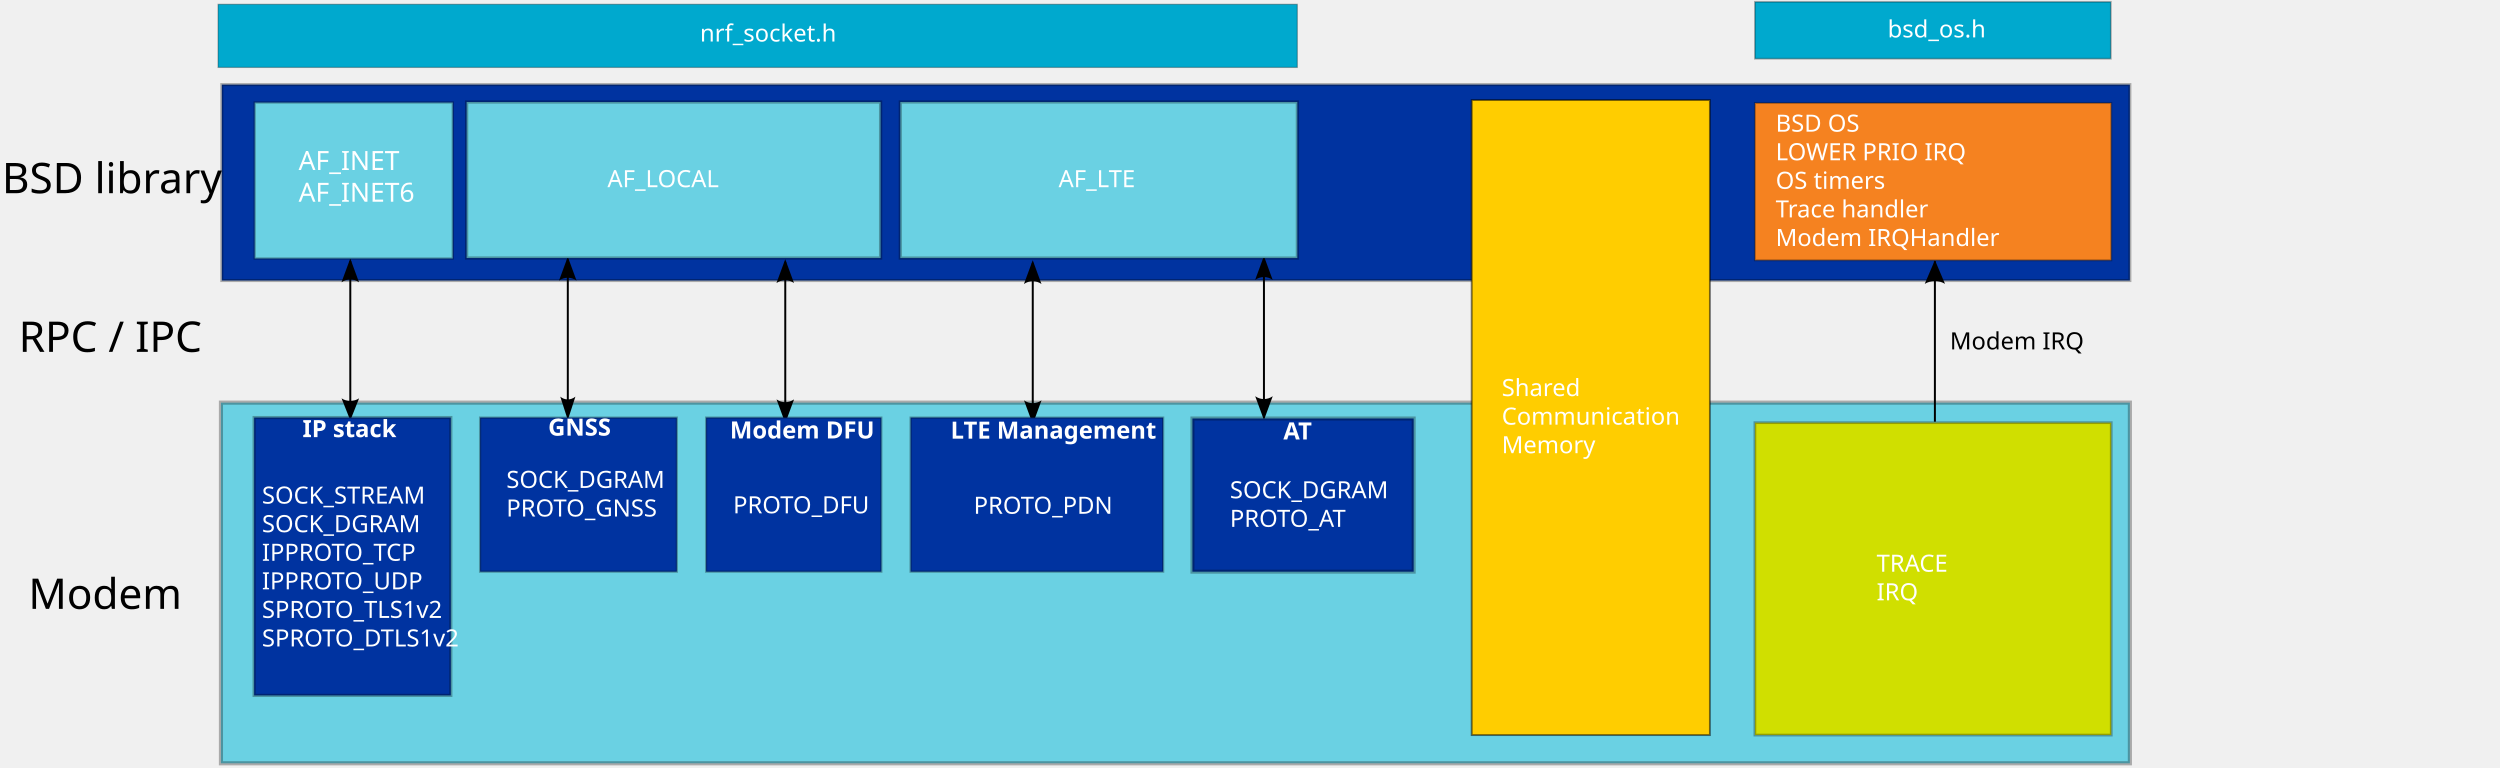
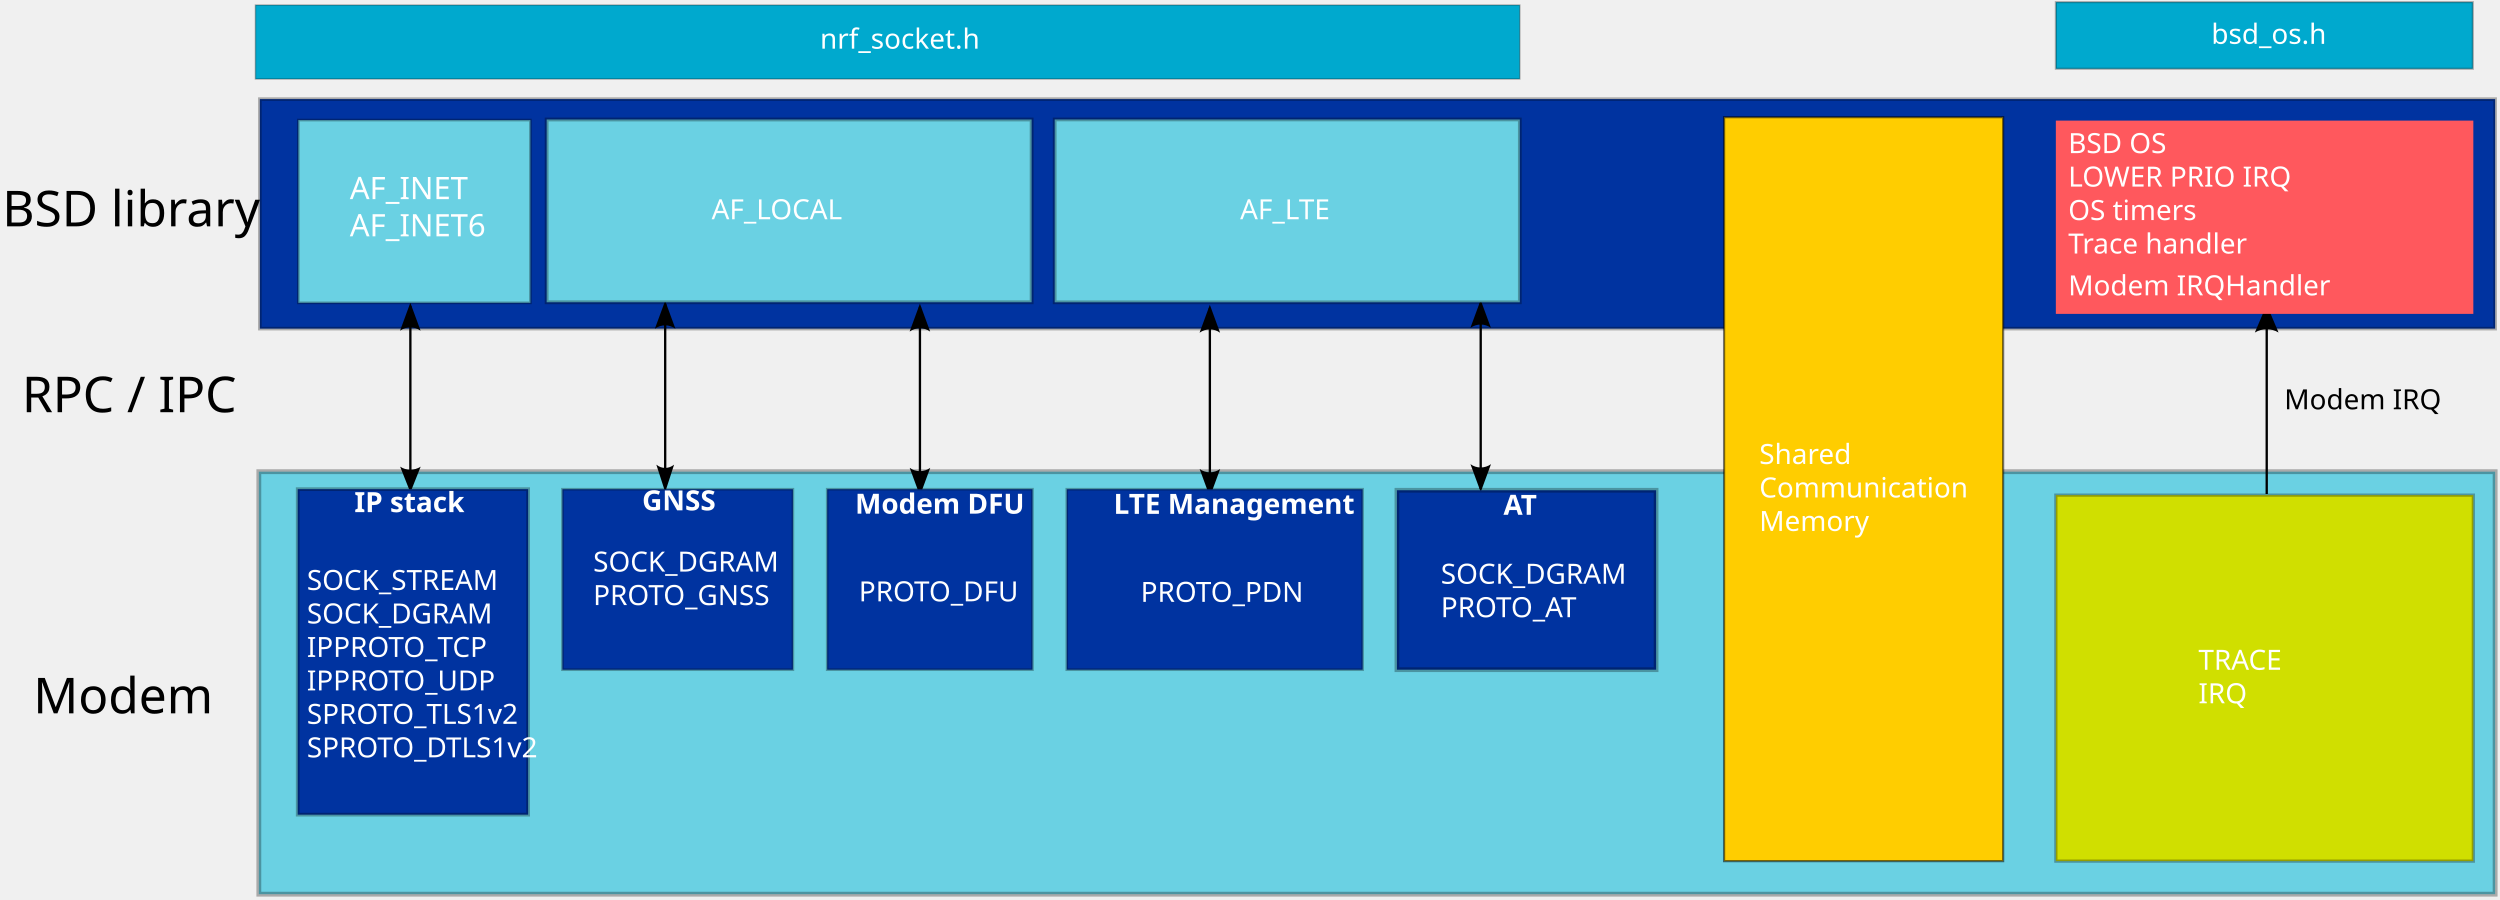
- <svg xmlns="http://www.w3.org/2000/svg" width="13.124in" height="4.029in" viewBox="0 0 944.939 290.066" xml:space="preserve" color-interpolation-filters="sRGB" class="st28">
+ <svg xmlns="http://www.w3.org/2000/svg" width="11.203in" height="4.029in" viewBox="0 0 806.61 290.066" xml:space="preserve" color-interpolation-filters="sRGB" class="st28">
  <style type="text/css">
	
		.st1 {fill:#6ad1e3;stroke:#000000;stroke-linecap:butt;stroke-opacity:0.29;stroke-width:1.571}
		.st2 {fill:#0033a0;stroke:#000000;stroke-linecap:butt;stroke-opacity:0.29;stroke-width:1.162}
		.st3 {fill:none;stroke:none;stroke-linecap:butt;stroke-width:0.75}
		.st4 {fill:#000000;font-family:Calibri;font-size:1.333em}
		.st5 {fill:#00a9ce;stroke:#000000;stroke-linecap:butt;stroke-opacity:0.29;stroke-width:0.465}
		.st6 {fill:#000000;font-family:Calibri;font-size:0.75em}
		.st7 {fill:#ffffff;font-family:Calibri;font-size:0.75em}
		.st8 {fill:#00a9ce;stroke:#000000;stroke-linecap:butt;stroke-opacity:0.29;stroke-width:0.678}
		.st9 {fill:none;stroke:none;stroke-width:1}
		.st10 {fill:none}
		.st11 {stroke:#000000;stroke-linecap:butt;stroke-width:0.75}
		.st12 {fill:#000000;stroke:none;stroke-linecap:butt;stroke-width:0.516}
		.st13 {fill:none;stroke:none;stroke-width:1}
- 		.st14 {fill:#f58220;stroke:#000000;stroke-linecap:butt;stroke-opacity:0.29;stroke-width:0.747}
- 		.st15 {font-size:1em}
- 		.st16 {fill:#6ad1e3;stroke:#000000;stroke-linecap:butt;stroke-opacity:0.29;stroke-width:1.24}
- 		.st17 {fill:#6ad1e3;stroke:#000000;stroke-linecap:butt;stroke-opacity:0.29;stroke-width:0.868}
- 		.st18 {fill:#ffffff;font-family:Calibri;font-size:0.833em}
- 		.st19 {fill:#6ad1e3;stroke:#000000;stroke-linecap:butt;stroke-opacity:0.29;stroke-width:1.215}
- 		.st20 {fill:#d0df00;stroke:#000000;stroke-linecap:butt;stroke-opacity:0.29;stroke-width:1.051}
- 		.st21 {fill:#ffcd00;stroke:#000000;stroke-linecap:butt;stroke-opacity:0.53;stroke-width:0.717}
- 		.st22 {fill:#0033a0;stroke:#000000;stroke-linecap:butt;stroke-opacity:0.29;stroke-width:1.202}
- 		.st23 {fill:#ffffff;font-family:Calibri;font-size:0.75em;font-weight:bold}
- 		.st24 {fill:#0033a0;stroke:#000000;stroke-linecap:butt;stroke-opacity:0.29;stroke-width:0.841}
- 		.st25 {fill:#0033a0;stroke:#000000;stroke-linecap:butt;stroke-opacity:0.29;stroke-width:0.842}
- 		.st26 {fill:#0033a0;stroke:#000000;stroke-linecap:butt;stroke-opacity:0.29;stroke-width:0.844}
- 		.st27 {fill:#0033a0;stroke:#000000;stroke-linecap:butt;stroke-opacity:0.29;stroke-width:1.526}
+ 		.st14 {fill:#6ad1e3;stroke:#000000;stroke-linecap:butt;stroke-opacity:0.29;stroke-width:1.24}
+ 		.st15 {fill:#6ad1e3;stroke:#000000;stroke-linecap:butt;stroke-opacity:0.29;stroke-width:0.868}
+ 		.st16 {fill:#ffffff;font-family:Calibri;font-size:0.833em}
+ 		.st17 {font-size:1em}
+ 		.st18 {fill:#6ad1e3;stroke:#000000;stroke-linecap:butt;stroke-opacity:0.29;stroke-width:1.215}
+ 		.st19 {fill:#d0df00;stroke:#000000;stroke-linecap:butt;stroke-opacity:0.29;stroke-width:1.051}
+ 		.st20 {fill:#ffcd00;stroke:#000000;stroke-linecap:butt;stroke-opacity:0.53;stroke-width:0.717}
+ 		.st21 {fill:#0033a0;stroke:#000000;stroke-linecap:butt;stroke-opacity:0.29;stroke-width:1.202}
+ 		.st22 {fill:#ffffff;font-family:Calibri;font-size:0.75em;font-weight:bold}
+ 		.st23 {fill:#0033a0;stroke:#000000;stroke-linecap:butt;stroke-opacity:0.29;stroke-width:0.841}
+ 		.st24 {fill:#0033a0;stroke:#000000;stroke-linecap:butt;stroke-opacity:0.29;stroke-width:0.842}
+ 		.st25 {fill:#0033a0;stroke:#000000;stroke-linecap:butt;stroke-opacity:0.29;stroke-width:0.844}
+ 		.st26 {fill:#0033a0;stroke:#000000;stroke-linecap:butt;stroke-opacity:0.29;stroke-width:1.526}
+ 		.st27 {fill:#ff585d;stroke:none;stroke-linecap:round;stroke-linejoin:round;stroke-width:0.75}
		.st28 {fill:none;fill-rule:evenodd;font-size:12px;overflow:visible;stroke-linecap:square;stroke-miterlimit:3}
	
	</style>
  <g>
-     <g id="group252-1" transform="translate(0.75,-1.57095)">
-       <g id="shape3-2" transform="translate(82.7596,0)">
-         <rect x="0" y="153.744" width="721.529" height="136.322" class="st1" />
-       </g>
-       <g id="shape10-4" transform="translate(83.091,-182.474)">
-         <rect x="0" y="216.014" width="721.198" height="74.052" class="st2" />
-       </g>
-       <g id="shape26-6" transform="translate(10.0004,-53.8726)">
-         <rect x="0" y="271.509" width="53.029" height="18.557" class="st3" />
-         <text x="-0" y="285.58" class="st4">Modem</text>
-       </g>
-       <g id="shape27-9" transform="translate(81.6709,-263.019)">
-         <rect x="0" y="266.21" width="407.939" height="23.856" class="st5" />
-       </g>
-       <g id="shape30-11" transform="translate(736.257,-153.755)">
-         <rect x="0" y="279.266" width="48.127" height="10.8" class="st3" />
-         <text x="-0" y="287.37" class="st6">Modem IRQ</text>
-       </g>
-       <g id="shape31-14" transform="translate(263.822,-270.107)">
-         <rect x="0" y="279.266" width="55.527" height="10.8" class="st3" />
-         <text x="-0" y="287.37" class="st7">nrf_socket.h</text>
-       </g>
-       <g id="shape34-17" transform="translate(662.557,-266.316)">
-         <rect x="0" y="268.565" width="134.537" height="21.501" class="st8" />
-       </g>
-       <g id="group36-19" transform="translate(128.323,-129.597)">
-         <g id="group37-20" transform="translate(-9.99201E-15,-3.55275)">
-           <g id="group38-21" transform="translate(3.32999,0)">
-             <g id="shape39-22">
-               <path d="M0 233.4 C0 290.07 0 290.07 0 290.07 L0 233.4 Z" class="st9" />
-             </g>
-             <g id="shape40-24">
-               <path d="M0 233.4 C0 290.07 0 290.07 0 290.07 L0 233.4 Z" class="st10" />
-               <path d="M0 233.4 C0 290.07 0 290.07 0 290.07" class="st11" />
-             </g>
-           </g>
-           <g id="shape41-27" transform="translate(2.19824E-14,-48.66)">
-             <path d="M0 290.07 L3.32 281.06 L6.63 290.07 C4.67 288.63 2 288.64 0 290.07 Z" class="st12" />
-           </g>
-         </g>
-         <g id="group42-29" transform="translate(290.086,281.716) rotate(90)">
-           <g id="shape43-30" transform="translate(8.35003,573.502) rotate(180)">
-             <path d="M8.35 290.07 L0 286.75 L8.35 283.44 C7.02 285.4 7.03 288.07 8.35 290.07 Z" class="st12" />
-           </g>
-         </g>
-       </g>
-       <g id="group44-32" transform="translate(210.538,-129.739)">
-         <g id="group45-33" transform="translate(2.44804E-14,-7.28073)">
-           <g id="group46-34" transform="translate(3.32999,1.13687E-13)">
-             <g id="shape47-35">
-               <path d="M0 236.62 C0 290.07 0 290.07 0 290.07 L0 236.62 Z" class="st9" />
-             </g>
-             <g id="shape48-37">
-               <path d="M0 236.62 C0 290.07 0 290.07 0 290.07 L0 236.62 Z" class="st10" />
-               <path d="M0 236.62 C0 290.07 0 290.07 0 290.07" class="st11" />
-             </g>
-           </g>
-           <g id="shape49-40" transform="translate(2.44804E-14,-45.43)">
-             <path d="M0 290.07 L3.32 281.06 L6.63 290.07 C4.67 288.63 2 288.64 0 290.07 Z" class="st12" />
-           </g>
-         </g>
-         <g id="group50-42" transform="translate(290.536,281.216) rotate(90)">
-           <g id="shape51-43" transform="translate(8.85004,574.402) rotate(180)">
-             <path d="M8.85 290.07 L0 287.2 L8.85 284.34 C7.44 286.03 7.44 288.34 8.85 290.07 Z" class="st12" />
-           </g>
-         </g>
-       </g>
-       <g id="group52-45" transform="translate(292.733,-128.548)">
-         <g id="group53-46" transform="translate(-9.99201E-15,-0.993809)">
-           <g id="group54-47" transform="translate(3.32999,-4.54747E-13)">
-             <g id="shape55-48">
-               <path d="M0 230.07 L0 290.07 L0 230.07 Z" class="st9" />
-             </g>
-             <g id="shape56-50">
-               <path d="M0 230.07 L0 290.07 L0 230.07 Z" class="st10" />
-               <path d="M0 230.07 L0 290.07" class="st11" />
-             </g>
-           </g>
-           <g id="shape57-53" transform="translate(2.19824E-14,-51.98)">
-             <path d="M0 290.07 L3.32 281.05 L6.63 290.07 C4.67 288.63 2 288.63 0 290.07 Z" class="st12" />
-           </g>
-         </g>
-         <g id="group58-55" transform="translate(290.086,281.056) rotate(90)">
-           <g id="shape59-56" transform="translate(9.01004,573.502) rotate(180)">
-             <path d="M9.01 290.07 L0 286.75 L9.01 283.44 C7.57 285.4 7.58 288.07 9.01 290.07 Z" class="st12" />
-           </g>
-         </g>
-       </g>
-       <g id="group60-58" transform="translate(386.276,-128.18)">
-         <g id="group61-59" transform="translate(-9.99201E-15,-0.993809)">
-           <g id="group62-60" transform="translate(3.32999,-4.54747E-13)">
-             <g id="shape63-61">
-               <path d="M0 230.07 L0 290.07 L0 230.07 Z" class="st9" />
-             </g>
-             <g id="shape64-63">
-               <path d="M0 230.07 L0 290.07 L0 230.07 Z" class="st10" />
-               <path d="M0 230.07 L0 290.07" class="st11" />
-             </g>
-           </g>
-           <g id="shape65-66" transform="translate(2.19824E-14,-51.98)">
-             <path d="M0 290.07 L3.32 281.05 L6.63 290.07 C4.67 288.63 2 288.63 0 290.07 Z" class="st12" />
-           </g>
-         </g>
-         <g id="group66-68" transform="translate(290.086,281.056) rotate(90)">
-           <g id="shape67-69" transform="translate(9.01004,573.502) rotate(180)">
-             <path d="M9.01 290.07 L0 286.75 L9.01 283.44 C7.57 285.4 7.58 288.07 9.01 290.07 Z" class="st12" />
-           </g>
-         </g>
-       </g>
-       <g id="group68-71" transform="translate(473.66,-129.739)">
-         <g id="group69-72" transform="translate(-9.99201E-15,-0.993809)">
-           <g id="group70-73" transform="translate(3.32999,-4.54747E-13)">
-             <g id="shape71-74">
-               <path d="M0 230.07 L0 290.07 L0 230.07 Z" class="st9" />
-             </g>
-             <g id="shape72-76">
-               <path d="M0 230.07 L0 290.07 L0 230.07 Z" class="st10" />
-               <path d="M0 230.07 L0 290.07" class="st11" />
-             </g>
-           </g>
-           <g id="shape73-79" transform="translate(2.19824E-14,-51.98)">
-             <path d="M0 290.07 L3.32 281.05 L6.63 290.07 C4.67 288.63 2 288.63 0 290.07 Z" class="st12" />
-           </g>
-         </g>
-         <g id="group74-81" transform="translate(290.086,281.056) rotate(90)">
-           <g id="shape75-82" transform="translate(9.01004,573.502) rotate(180)">
-             <path d="M9.01 290.07 L0 286.75 L9.01 283.44 C7.57 285.4 7.58 288.07 9.01 290.07 Z" class="st12" />
-           </g>
-         </g>
-       </g>
-       <g id="group76-84" transform="translate(727.273,-129.122)">
-         <g id="group77-85" transform="translate(3.31999,-3.41061E-13)">
-           <g id="shape78-86">
-             <path d="M0 290.07 L0 229.41 L0 290.07 Z" class="st13" />
-           </g>
-           <g id="group79-88">
-             <g id="shape80-89">
-               <path d="M0 290.07 L0 229.41 L0 290.07 Z" class="st9" />
-             </g>
-             <g id="shape81-91">
-               <path d="M0 290.07 L0 229.41 L0 290.07 Z" class="st10" />
-               <path d="M0 290.07 L0 229.41" class="st11" />
-             </g>
-           </g>
-         </g>
-         <g id="group82-94" transform="translate(-282.921,237.98) rotate(-90)">
-           <g id="shape83-95" transform="translate(9.01004,572.473) rotate(180)">
-             <path d="M9.01 290.07 L0 286.23 L9.01 282.41 C7.57 284.67 7.58 287.76 9.01 290.07 Z" class="st12" />
-           </g>
-         </g>
-       </g>
-       <g id="group152-97" transform="translate(662.557,-190.127)">
-         <g id="shape153-98">
-           <rect x="0" y="230.598" width="134.699" height="59.468" class="st14" />
-         </g>
-         <g id="shape154-100" transform="translate(7.86849,-2.77462)">
-           <rect x="0" y="236.208" width="116.856" height="53.858" class="st3" />
-           <text x="-0.01" y="244.24" class="st7">BSD OS <tspan x="-0.01" dy="1.2em" class="st15">LOWER PRIO IRQ </tspan>
-             <tspan x="-0.01" dy="1.2em" class="st15">OS timers </tspan>
-             <tspan x="-0.01" dy="1.2em" class="st15">Trace handler </tspan>
-             <tspan x="-0.01" dy="1.2em" class="st15">Modem IRQHandler</tspan>
-           </text>
-         </g>
-       </g>
-       <g id="group245-107" transform="translate(0,-10.6649)">
-         <g id="group143-108" transform="translate(175.624,-180.312)">
-           <g id="shape144-109">
-             <rect x="0" y="231.092" width="156.474" height="58.974" class="st16" />
-           </g>
-           <g id="shape145-111" transform="translate(53.2171,-24.085)">
-             <rect x="0" y="279.266" width="50.04" height="10.8" class="st3" />
-             <text x="-0" y="287.37" class="st7">AF_LOCAL</text>
-           </g>
-         </g>
-         <g id="group146-114" transform="translate(95.5041,-180.126)">
-           <g id="shape147-115">
-             <rect x="0" y="231.092" width="74.882" height="58.974" class="st17" />
-           </g>
-           <g id="shape148-117" transform="translate(16.6039,-13.4494)">
-             <rect x="0" y="256.05" width="41.674" height="34.016" class="st3" />
-             <text x="-0" y="270.05" class="st18">AF_INET <tspan x="-0" dy="1.2em" class="st15">AF_INET6</tspan>
-             </text>
-           </g>
-         </g>
-         <g id="group149-121" transform="translate(339.539,-180.299)">
-           <g id="shape150-122">
-             <rect x="0" y="231.067" width="150.071" height="58.999" class="st19" />
-           </g>
-           <g id="shape151-124" transform="translate(59.8304,-24.0985)">
-             <rect x="0" y="279.266" width="30.41" height="10.8" class="st3" />
-             <text x="-0.01" y="287.37" class="st7">AF_LTE</text>
-           </g>
-         </g>
-         <g id="group158-127" transform="translate(662.557,-5.68434E-14)">
-           <g id="shape159-128">
-             <rect x="0" y="171.975" width="134.699" height="118.091" class="st20" />
-           </g>
-           <g id="shape160-130" transform="translate(46.0027,-45.6562)">
-             <rect x="0" y="263.287" width="42.694" height="26.779" class="st3" />
-             <text x="-0" y="273.98" class="st7">TRACE <tspan x="-0" dy="1.2em" class="st15">IRQ</tspan>
-             </text>
-           </g>
-         </g>
-         <g id="group161-134" transform="translate(555.516,-3.97904E-13)">
-           <g id="shape162-135">
-             <rect x="0" y="50.033" width="90.033" height="240.033" class="st21" />
-           </g>
-           <g id="shape163-137" transform="translate(11.3483,-83.397)">
-             <rect x="0" y="216.82" width="67.336" height="73.246" class="st3" />
-             <text x="-0" y="245.33" class="st7">Shared <tspan x="-0" dy="1.2em" class="st15">Communication </tspan>
-               <tspan x="-0" dy="1.2em" class="st15">Memory</tspan>
-             </text>
-           </g>
-         </g>
-         <g id="shape170-142" transform="translate(4.79616E-14,-194.548)">
-           <rect x="0" y="259.949" width="72.95" height="30.117" class="st3" />
-           <text x="-0" y="279.8" class="st4">BSD library</text>
-         </g>
-         <g id="group219-145" transform="translate(95.3041,-14.9927)">
-           <g id="shape4-146">
-             <rect x="0" y="185.042" width="74.347" height="105.024" class="st22" />
-           </g>
-           <g id="shape6-148" transform="translate(18.2778,-95.6013)">
-             <rect x="0" y="280.644" width="37.792" height="9.422" class="st3" />
-             <text x="-0" y="288.05" class="st23">IP stack</text>
-           </g>
-           <g id="shape19-151" transform="translate(2.95148,-6.62423)">
-             <rect x="0" y="206.913" width="68.445" height="83.153" class="st3" />
-             <text x="-0" y="224.2" class="st7">SOCK_STREAM <tspan x="-0" dy="1.2em" class="st15">SOCK_DGRAM </tspan>
-               <tspan x="-0" dy="1.2em" class="st15">IPPROTO_TCP </tspan>
-               <tspan x="-0" dy="1.2em" class="st15">IPPROTO_UDP </tspan>
-               <tspan x="-0" dy="1.2em" class="st15">SPROTO_TLS1v2 </tspan>
-               <tspan x="-0" dy="1.2em" class="st15">SPROTO_DTLS1v2</tspan>
-             </text>
-           </g>
-         </g>
-         <g id="group221-159" transform="translate(180.708,-61.7643)">
-           <g id="shape5-160">
-             <rect x="0" y="231.83" width="74.373" height="58.236" class="st24" />
-           </g>
-           <g id="shape7-162" transform="translate(25.7317,-49.9916)">
-             <rect x="0" y="281.822" width="22.91" height="8.244" class="st3" />
-             <text x="-0.01" y="288.64" class="st23">GNSS</text>
-           </g>
-           <g id="shape23-165" transform="translate(9.92414,-19.1794)">
-             <rect x="0" y="270.523" width="54.525" height="19.543" class="st3" />
-             <text x="-0" y="277.59" class="st7">SOCK_DGRAM <tspan x="-0" dy="1.2em" class="st15">PROTO_GNSS</tspan>
-             </text>
-           </g>
-         </g>
-         <g id="group222-169" transform="translate(266.137,-61.7643)">
-           <g id="shape11-170">
-             <rect x="0" y="231.825" width="66.24" height="58.24" class="st25" />
-           </g>
-           <g id="shape12-172" transform="translate(8.99479,-47.8342)">
-             <rect x="0" y="279.66" width="48.25" height="10.406" class="st3" />
-             <text x="-0" y="287.56" class="st23">Modem DFU</text>
-           </g>
-           <g id="shape100-175" transform="translate(10.2078,-19.5482)">
-             <rect x="0" y="279.66" width="45.824" height="10.406" class="st3" />
-             <text x="-0" y="287.56" class="st7">PROTO_DFU</text>
-           </g>
-         </g>
-         <g id="group223-178" transform="translate(343.433,-61.7643)">
-           <g id="shape8-179">
-             <rect x="0" y="231.83" width="95.469" height="58.236" class="st26" />
-           </g>
-           <g id="shape9-181" transform="translate(15.1004,-47.7366)">
-             <rect x="0" y="279.567" width="65.268" height="10.499" class="st3" />
-             <text x="-0" y="287.52" class="st23">LTE Management</text>
-           </g>
-           <g id="shape25-184" transform="translate(23.8351,-19.3381)">
-             <rect x="0" y="279.567" width="47.799" height="10.499" class="st3" />
-             <text x="-0" y="287.52" class="st7">PROTO_PDN</text>
-           </g>
-         </g>
-         <g id="group224-187" transform="translate(449.958,-61.7643)">
-           <g id="shape15-188">
-             <rect x="0" y="232.167" width="83.622" height="57.898" class="st27" />
-           </g>
-           <g id="shape16-190" transform="translate(34.3657,-47.4347)">
-             <rect x="0" y="279.602" width="14.891" height="10.464" class="st3" />
-             <text x="-0" y="287.53" class="st23">AT</text>
-           </g>
-           <g id="shape21-193" transform="translate(14.1732,-12.7722)">
-             <rect x="0" y="265.529" width="68.151" height="24.537" class="st3" />
-             <text x="-0.01" y="275.1" class="st7">SOCK_DGRAM <tspan x="-0.01" dy="1.2em" class="st15">PROTO_AT</tspan>
-             </text>
-           </g>
-         </g>
-         <g id="shape238-197" transform="translate(712.727,-261.002)">
-           <rect x="0" y="279.266" width="34.196" height="10.8" class="st3" />
-           <text x="-0" y="287.37" class="st7">bsd_os.h</text>
-         </g>
-         <g id="shape240-200" transform="translate(6.33612,-134.58)">
-           <rect x="0" y="259.949" width="62.362" height="30.117" class="st3" />
-           <text x="-0" y="279.8" class="st4">RPC / IPC</text>
-         </g>
-       </g>
+     <g id="shape3-1" transform="translate(83.5096,-1.57095)">
+       <rect x="0" y="153.744" width="721.529" height="136.322" class="st1" />
+     </g>
+     <g id="shape10-3" transform="translate(83.841,-184.045)">
+       <rect x="0" y="216.014" width="721.198" height="74.052" class="st2" />
+     </g>
+     <g id="shape26-5" transform="translate(10.7504,-55.4435)">
+       <rect x="0" y="271.509" width="53.029" height="18.557" class="st3" />
+       <text x="-0" y="285.58" class="st4">Modem</text>
+     </g>
+     <g id="shape27-8" transform="translate(82.4209,-264.59)">
+       <rect x="0" y="266.21" width="407.939" height="23.856" class="st5" />
+     </g>
+     <g id="shape30-10" transform="translate(737.007,-155.326)">
+       <rect x="0" y="279.266" width="48.127" height="10.8" class="st3" />
+       <text x="-0" y="287.37" class="st6">Modem IRQ</text>
+     </g>
+     <g id="shape31-13" transform="translate(264.572,-271.678)">
+       <rect x="0" y="279.266" width="55.527" height="10.8" class="st3" />
+       <text x="-0" y="287.37" class="st7">nrf_socket.h</text>
+     </g>
+     <g id="shape34-16" transform="translate(663.307,-267.887)">
+       <rect x="0" y="268.565" width="134.537" height="21.501" class="st8" />
+     </g>
+     <g id="group36-18" transform="translate(129.073,-131.168)">
+       <g id="group37-19" transform="translate(-9.99201E-15,-3.55275)">
+         <g id="group38-20" transform="translate(3.32999,0)">
+           <g id="shape39-21">
+             <path d="M0 233.4 C0 290.07 0 290.07 0 290.07 L0 233.4 Z" class="st9" />
+           </g>
+           <g id="shape40-23">
+             <path d="M0 233.4 C0 290.07 0 290.07 0 290.07 L0 233.4 Z" class="st10" />
+             <path d="M0 233.4 C0 290.07 0 290.07 0 290.07" class="st11" />
+           </g>
+         </g>
+         <g id="shape41-26" transform="translate(2.19824E-14,-48.66)">
+           <path d="M0 290.07 L3.32 281.06 L6.63 290.07 C4.67 288.63 2 288.64 0 290.07 Z" class="st12" />
+         </g>
+       </g>
+       <g id="group42-28" transform="translate(290.086,281.716) rotate(90)">
+         <g id="shape43-29" transform="translate(8.35003,573.502) rotate(180)">
+           <path d="M8.35 290.07 L0 286.75 L8.35 283.44 C7.02 285.4 7.03 288.07 8.35 290.07 Z" class="st12" />
+         </g>
+       </g>
+     </g>
+     <g id="group44-31" transform="translate(211.288,-131.31)">
+       <g id="group45-32" transform="translate(2.44804E-14,-7.28073)">
+         <g id="group46-33" transform="translate(3.32999,1.13687E-13)">
+           <g id="shape47-34">
+             <path d="M0 236.62 C0 290.07 0 290.07 0 290.07 L0 236.62 Z" class="st9" />
+           </g>
+           <g id="shape48-36">
+             <path d="M0 236.62 C0 290.07 0 290.07 0 290.07 L0 236.62 Z" class="st10" />
+             <path d="M0 236.62 C0 290.07 0 290.07 0 290.07" class="st11" />
+           </g>
+         </g>
+         <g id="shape49-39" transform="translate(2.44804E-14,-45.43)">
+           <path d="M0 290.07 L3.32 281.06 L6.63 290.07 C4.67 288.63 2 288.64 0 290.07 Z" class="st12" />
+         </g>
+       </g>
+       <g id="group50-41" transform="translate(290.536,281.216) rotate(90)">
+         <g id="shape51-42" transform="translate(8.85004,574.402) rotate(180)">
+           <path d="M8.85 290.07 L0 287.2 L8.85 284.34 C7.44 286.03 7.44 288.34 8.85 290.07 Z" class="st12" />
+         </g>
+       </g>
+     </g>
+     <g id="group52-44" transform="translate(293.483,-130.119)">
+       <g id="group53-45" transform="translate(-9.99201E-15,-0.993809)">
+         <g id="group54-46" transform="translate(3.32999,-4.54747E-13)">
+           <g id="shape55-47">
+             <path d="M0 230.07 L0 290.07 L0 230.07 Z" class="st9" />
+           </g>
+           <g id="shape56-49">
+             <path d="M0 230.07 L0 290.07 L0 230.07 Z" class="st10" />
+             <path d="M0 230.07 L0 290.07" class="st11" />
+           </g>
+         </g>
+         <g id="shape57-52" transform="translate(2.19824E-14,-51.98)">
+           <path d="M0 290.07 L3.32 281.05 L6.63 290.07 C4.67 288.63 2 288.63 0 290.07 Z" class="st12" />
+         </g>
+       </g>
+       <g id="group58-54" transform="translate(290.086,281.056) rotate(90)">
+         <g id="shape59-55" transform="translate(9.01004,573.502) rotate(180)">
+           <path d="M9.01 290.07 L0 286.75 L9.01 283.44 C7.57 285.4 7.58 288.07 9.01 290.07 Z" class="st12" />
+         </g>
+       </g>
+     </g>
+     <g id="group60-57" transform="translate(387.026,-129.751)">
+       <g id="group61-58" transform="translate(-9.99201E-15,-0.993809)">
+         <g id="group62-59" transform="translate(3.32999,-4.54747E-13)">
+           <g id="shape63-60">
+             <path d="M0 230.07 L0 290.07 L0 230.07 Z" class="st9" />
+           </g>
+           <g id="shape64-62">
+             <path d="M0 230.07 L0 290.07 L0 230.07 Z" class="st10" />
+             <path d="M0 230.07 L0 290.07" class="st11" />
+           </g>
+         </g>
+         <g id="shape65-65" transform="translate(2.19824E-14,-51.98)">
+           <path d="M0 290.07 L3.32 281.05 L6.63 290.07 C4.67 288.63 2 288.63 0 290.07 Z" class="st12" />
+         </g>
+       </g>
+       <g id="group66-67" transform="translate(290.086,281.056) rotate(90)">
+         <g id="shape67-68" transform="translate(9.01004,573.502) rotate(180)">
+           <path d="M9.01 290.07 L0 286.75 L9.01 283.44 C7.57 285.4 7.58 288.07 9.01 290.07 Z" class="st12" />
+         </g>
+       </g>
+     </g>
+     <g id="group68-70" transform="translate(474.41,-131.31)">
+       <g id="group69-71" transform="translate(-9.99201E-15,-0.993809)">
+         <g id="group70-72" transform="translate(3.32999,-4.54747E-13)">
+           <g id="shape71-73">
+             <path d="M0 230.07 L0 290.07 L0 230.07 Z" class="st9" />
+           </g>
+           <g id="shape72-75">
+             <path d="M0 230.07 L0 290.07 L0 230.07 Z" class="st10" />
+             <path d="M0 230.07 L0 290.07" class="st11" />
+           </g>
+         </g>
+         <g id="shape73-78" transform="translate(2.19824E-14,-51.98)">
+           <path d="M0 290.07 L3.32 281.05 L6.63 290.07 C4.67 288.63 2 288.63 0 290.07 Z" class="st12" />
+         </g>
+       </g>
+       <g id="group74-80" transform="translate(290.086,281.056) rotate(90)">
+         <g id="shape75-81" transform="translate(9.01004,573.502) rotate(180)">
+           <path d="M9.01 290.07 L0 286.75 L9.01 283.44 C7.57 285.4 7.58 288.07 9.01 290.07 Z" class="st12" />
+         </g>
+       </g>
+     </g>
+     <g id="group76-83" transform="translate(728.023,-130.693)">
+       <g id="group77-84" transform="translate(3.31999,-3.41061E-13)">
+         <g id="shape78-85">
+           <path d="M0 290.07 L0 229.41 L0 290.07 Z" class="st13" />
+         </g>
+         <g id="group79-87">
+           <g id="shape80-88">
+             <path d="M0 290.07 L0 229.41 L0 290.07 Z" class="st9" />
+           </g>
+           <g id="shape81-90">
+             <path d="M0 290.07 L0 229.41 L0 290.07 Z" class="st10" />
+             <path d="M0 290.07 L0 229.41" class="st11" />
+           </g>
+         </g>
+       </g>
+       <g id="group82-93" transform="translate(-282.921,237.98) rotate(-90)">
+         <g id="shape83-94" transform="translate(9.01004,572.473) rotate(180)">
+           <path d="M9.01 290.07 L0 286.23 L9.01 282.41 C7.57 284.67 7.58 287.76 9.01 290.07 Z" class="st12" />
+         </g>
+       </g>
+     </g>
+     <g id="group245-96" transform="translate(0.75,-12.2359)">
+       <g id="group143-97" transform="translate(175.624,-180.312)">
+         <g id="shape144-98">
+           <rect x="0" y="231.092" width="156.474" height="58.974" class="st14" />
+         </g>
+         <g id="shape145-100" transform="translate(53.2171,-24.085)">
+           <rect x="0" y="279.266" width="50.04" height="10.8" class="st3" />
+           <text x="-0" y="287.37" class="st7">AF_LOCAL</text>
+         </g>
+       </g>
+       <g id="group146-103" transform="translate(95.5041,-180.126)">
+         <g id="shape147-104">
+           <rect x="0" y="231.092" width="74.882" height="58.974" class="st15" />
+         </g>
+         <g id="shape148-106" transform="translate(16.6039,-13.4494)">
+           <rect x="0" y="256.05" width="41.674" height="34.016" class="st3" />
+           <text x="-0" y="270.05" class="st16">AF_INET <tspan x="-0" dy="1.2em" class="st17">AF_INET6</tspan>
+           </text>
+         </g>
+       </g>
+       <g id="group149-110" transform="translate(339.539,-180.299)">
+         <g id="shape150-111">
+           <rect x="0" y="231.067" width="150.071" height="58.999" class="st18" />
+         </g>
+         <g id="shape151-113" transform="translate(59.8304,-24.0985)">
+           <rect x="0" y="279.266" width="30.41" height="10.8" class="st3" />
+           <text x="-0.01" y="287.37" class="st7">AF_LTE</text>
+         </g>
+       </g>
+       <g id="group158-116" transform="translate(662.557,-5.68434E-14)">
+         <g id="shape159-117">
+           <rect x="0" y="171.975" width="134.699" height="118.091" class="st19" />
+         </g>
+         <g id="shape160-119" transform="translate(46.0027,-45.6562)">
+           <rect x="0" y="263.287" width="42.694" height="26.779" class="st3" />
+           <text x="-0" y="273.98" class="st7">TRACE <tspan x="-0" dy="1.2em" class="st17">IRQ</tspan>
+           </text>
+         </g>
+       </g>
+       <g id="group161-123" transform="translate(555.516,-3.97904E-13)">
+         <g id="shape162-124">
+           <rect x="0" y="50.033" width="90.033" height="240.033" class="st20" />
+         </g>
+         <g id="shape163-126" transform="translate(11.3483,-83.397)">
+           <rect x="0" y="216.82" width="67.336" height="73.246" class="st3" />
+           <text x="-0" y="245.33" class="st7">Shared <tspan x="-0" dy="1.2em" class="st17">Communication </tspan>
+             <tspan x="-0" dy="1.2em" class="st17">Memory</tspan>
+           </text>
+         </g>
+       </g>
+       <g id="shape170-131" transform="translate(4.79616E-14,-194.548)">
+         <rect x="0" y="259.949" width="72.95" height="30.117" class="st3" />
+         <text x="-0" y="279.8" class="st4">BSD library</text>
+       </g>
+       <g id="group219-134" transform="translate(95.3041,-14.9927)">
+         <g id="shape4-135">
+           <rect x="0" y="185.042" width="74.347" height="105.024" class="st21" />
+         </g>
+         <g id="shape6-137" transform="translate(18.2778,-95.6013)">
+           <rect x="0" y="280.644" width="37.792" height="9.422" class="st3" />
+           <text x="-0" y="288.05" class="st22">IP stack</text>
+         </g>
+         <g id="shape19-140" transform="translate(2.95148,-6.62423)">
+           <rect x="0" y="206.913" width="68.445" height="83.153" class="st3" />
+           <text x="-0" y="224.2" class="st7">SOCK_STREAM <tspan x="-0" dy="1.2em" class="st17">SOCK_DGRAM </tspan>
+             <tspan x="-0" dy="1.2em" class="st17">IPPROTO_TCP </tspan>
+             <tspan x="-0" dy="1.2em" class="st17">IPPROTO_UDP </tspan>
+             <tspan x="-0" dy="1.2em" class="st17">SPROTO_TLS1v2 </tspan>
+             <tspan x="-0" dy="1.2em" class="st17">SPROTO_DTLS1v2</tspan>
+           </text>
+         </g>
+       </g>
+       <g id="group221-148" transform="translate(180.708,-61.7643)">
+         <g id="shape5-149">
+           <rect x="0" y="231.83" width="74.373" height="58.236" class="st23" />
+         </g>
+         <g id="shape7-151" transform="translate(25.7317,-49.9916)">
+           <rect x="0" y="281.822" width="22.91" height="8.244" class="st3" />
+           <text x="-0.01" y="288.64" class="st22">GNSS</text>
+         </g>
+         <g id="shape23-154" transform="translate(9.92414,-19.1794)">
+           <rect x="0" y="270.523" width="54.525" height="19.543" class="st3" />
+           <text x="-0" y="277.59" class="st7">SOCK_DGRAM <tspan x="-0" dy="1.2em" class="st17">PROTO_GNSS</tspan>
+           </text>
+         </g>
+       </g>
+       <g id="group222-158" transform="translate(266.137,-61.7643)">
+         <g id="shape11-159">
+           <rect x="0" y="231.825" width="66.24" height="58.24" class="st24" />
+         </g>
+         <g id="shape12-161" transform="translate(8.99479,-47.8342)">
+           <rect x="0" y="279.66" width="48.25" height="10.406" class="st3" />
+           <text x="-0" y="287.56" class="st22">Modem DFU</text>
+         </g>
+         <g id="shape100-164" transform="translate(10.2078,-19.5482)">
+           <rect x="0" y="279.66" width="45.824" height="10.406" class="st3" />
+           <text x="-0" y="287.56" class="st7">PROTO_DFU</text>
+         </g>
+       </g>
+       <g id="group223-167" transform="translate(343.433,-61.7643)">
+         <g id="shape8-168">
+           <rect x="0" y="231.83" width="95.469" height="58.236" class="st25" />
+         </g>
+         <g id="shape9-170" transform="translate(15.1004,-47.7366)">
+           <rect x="0" y="279.567" width="65.268" height="10.499" class="st3" />
+           <text x="-0" y="287.52" class="st22">LTE Management</text>
+         </g>
+         <g id="shape25-173" transform="translate(23.8351,-19.3381)">
+           <rect x="0" y="279.567" width="47.799" height="10.499" class="st3" />
+           <text x="-0" y="287.52" class="st7">PROTO_PDN</text>
+         </g>
+       </g>
+       <g id="group224-176" transform="translate(449.958,-61.7643)">
+         <g id="shape15-177">
+           <rect x="0" y="232.167" width="83.622" height="57.898" class="st26" />
+         </g>
+         <g id="shape16-179" transform="translate(34.3657,-47.4347)">
+           <rect x="0" y="279.602" width="14.891" height="10.464" class="st3" />
+           <text x="-0" y="287.53" class="st22">AT</text>
+         </g>
+         <g id="shape21-182" transform="translate(14.1732,-12.7722)">
+           <rect x="0" y="265.529" width="68.151" height="24.537" class="st3" />
+           <text x="-0.01" y="275.1" class="st7">SOCK_DGRAM <tspan x="-0.01" dy="1.2em" class="st17">PROTO_AT</tspan>
+           </text>
+         </g>
+       </g>
+       <g id="shape238-186" transform="translate(712.727,-261.002)">
+         <rect x="0" y="279.266" width="34.196" height="10.8" class="st3" />
+         <text x="-0" y="287.37" class="st7">bsd_os.h</text>
+       </g>
+       <g id="shape240-189" transform="translate(6.33612,-134.58)">
+         <rect x="0" y="259.949" width="62.362" height="30.117" class="st3" />
+         <text x="-0" y="279.8" class="st4">RPC / IPC</text>
+       </g>
+     </g>
+     <g id="shape253-192" transform="translate(663.307,-188.803)">
+       <rect x="0" y="227.704" width="134.699" height="62.362" class="st27" />
+       <text x="4" y="238.19" class="st7">BSD OS <tspan x="4" dy="1.2em" class="st17">LOWER PRIO IRQ </tspan>
+         <tspan x="4" dy="1.2em" class="st17">OS timers </tspan>
+         <tspan x="4" dy="1.2em" class="st17">Trace handler</tspan>
+         <tspan x="4" dy="1.5em" class="st17">Modem IRQHandler</tspan>
+       </text>
    </g>
  </g>
</svg>
